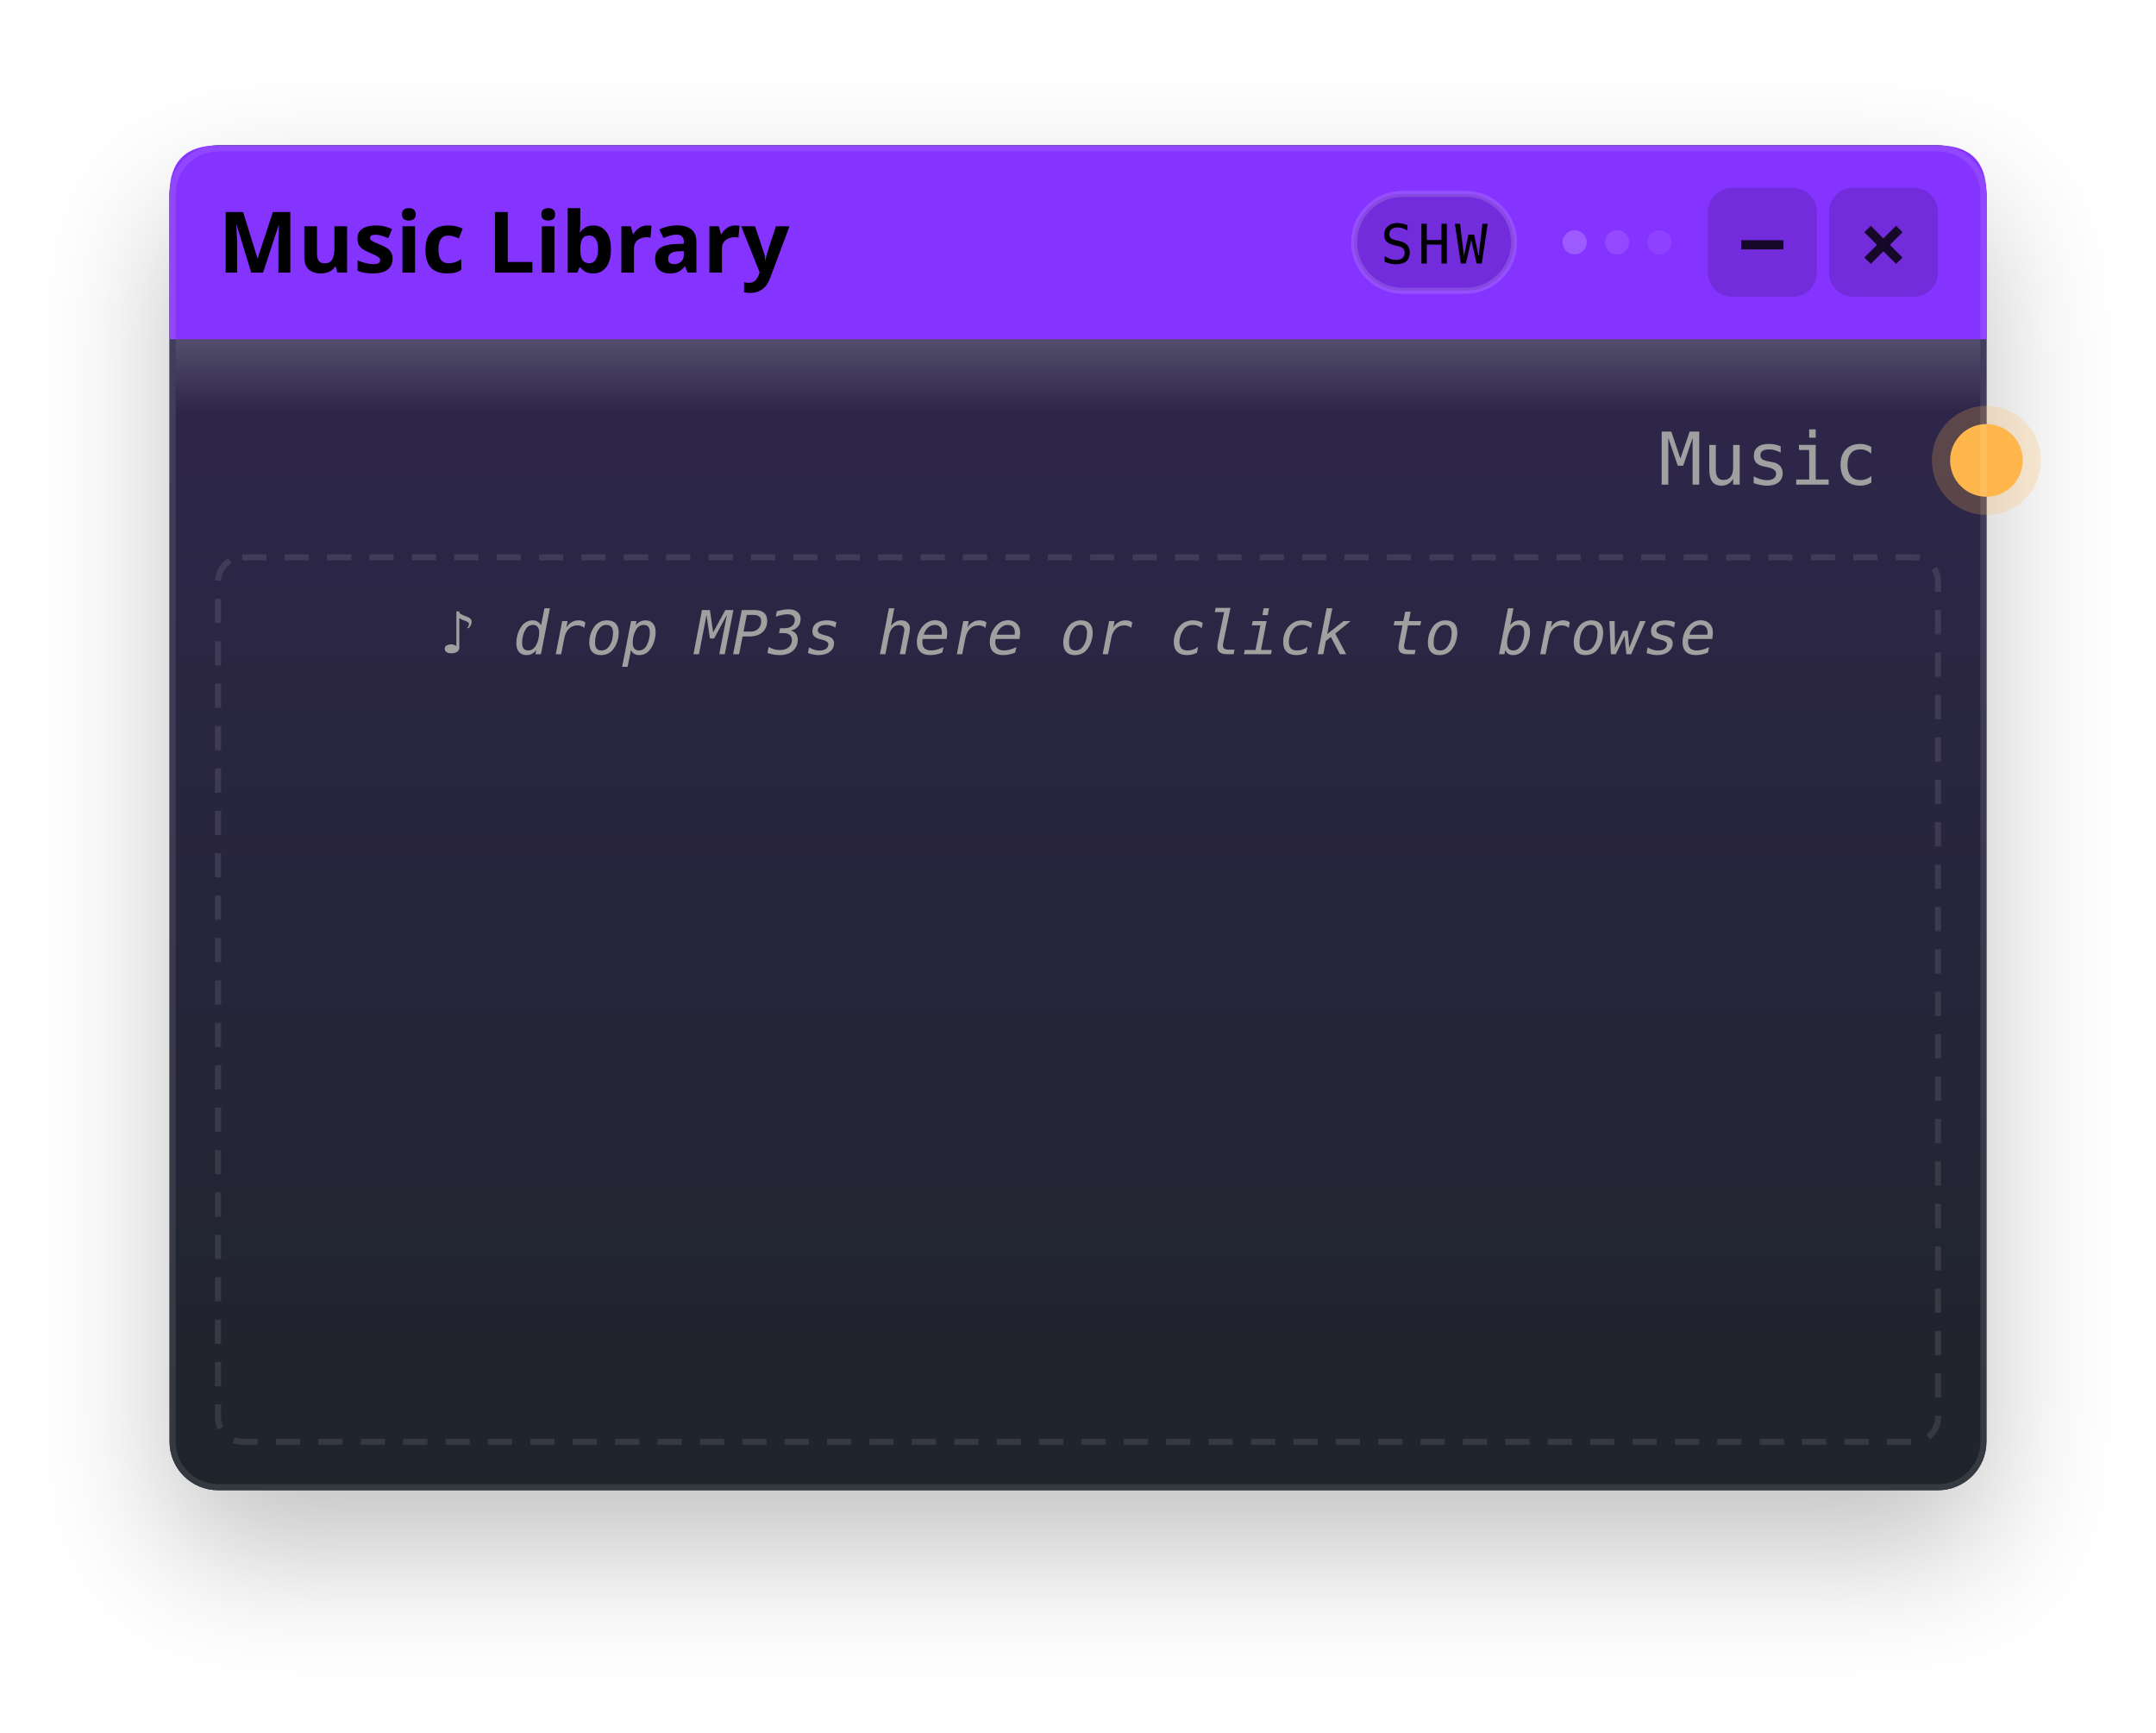
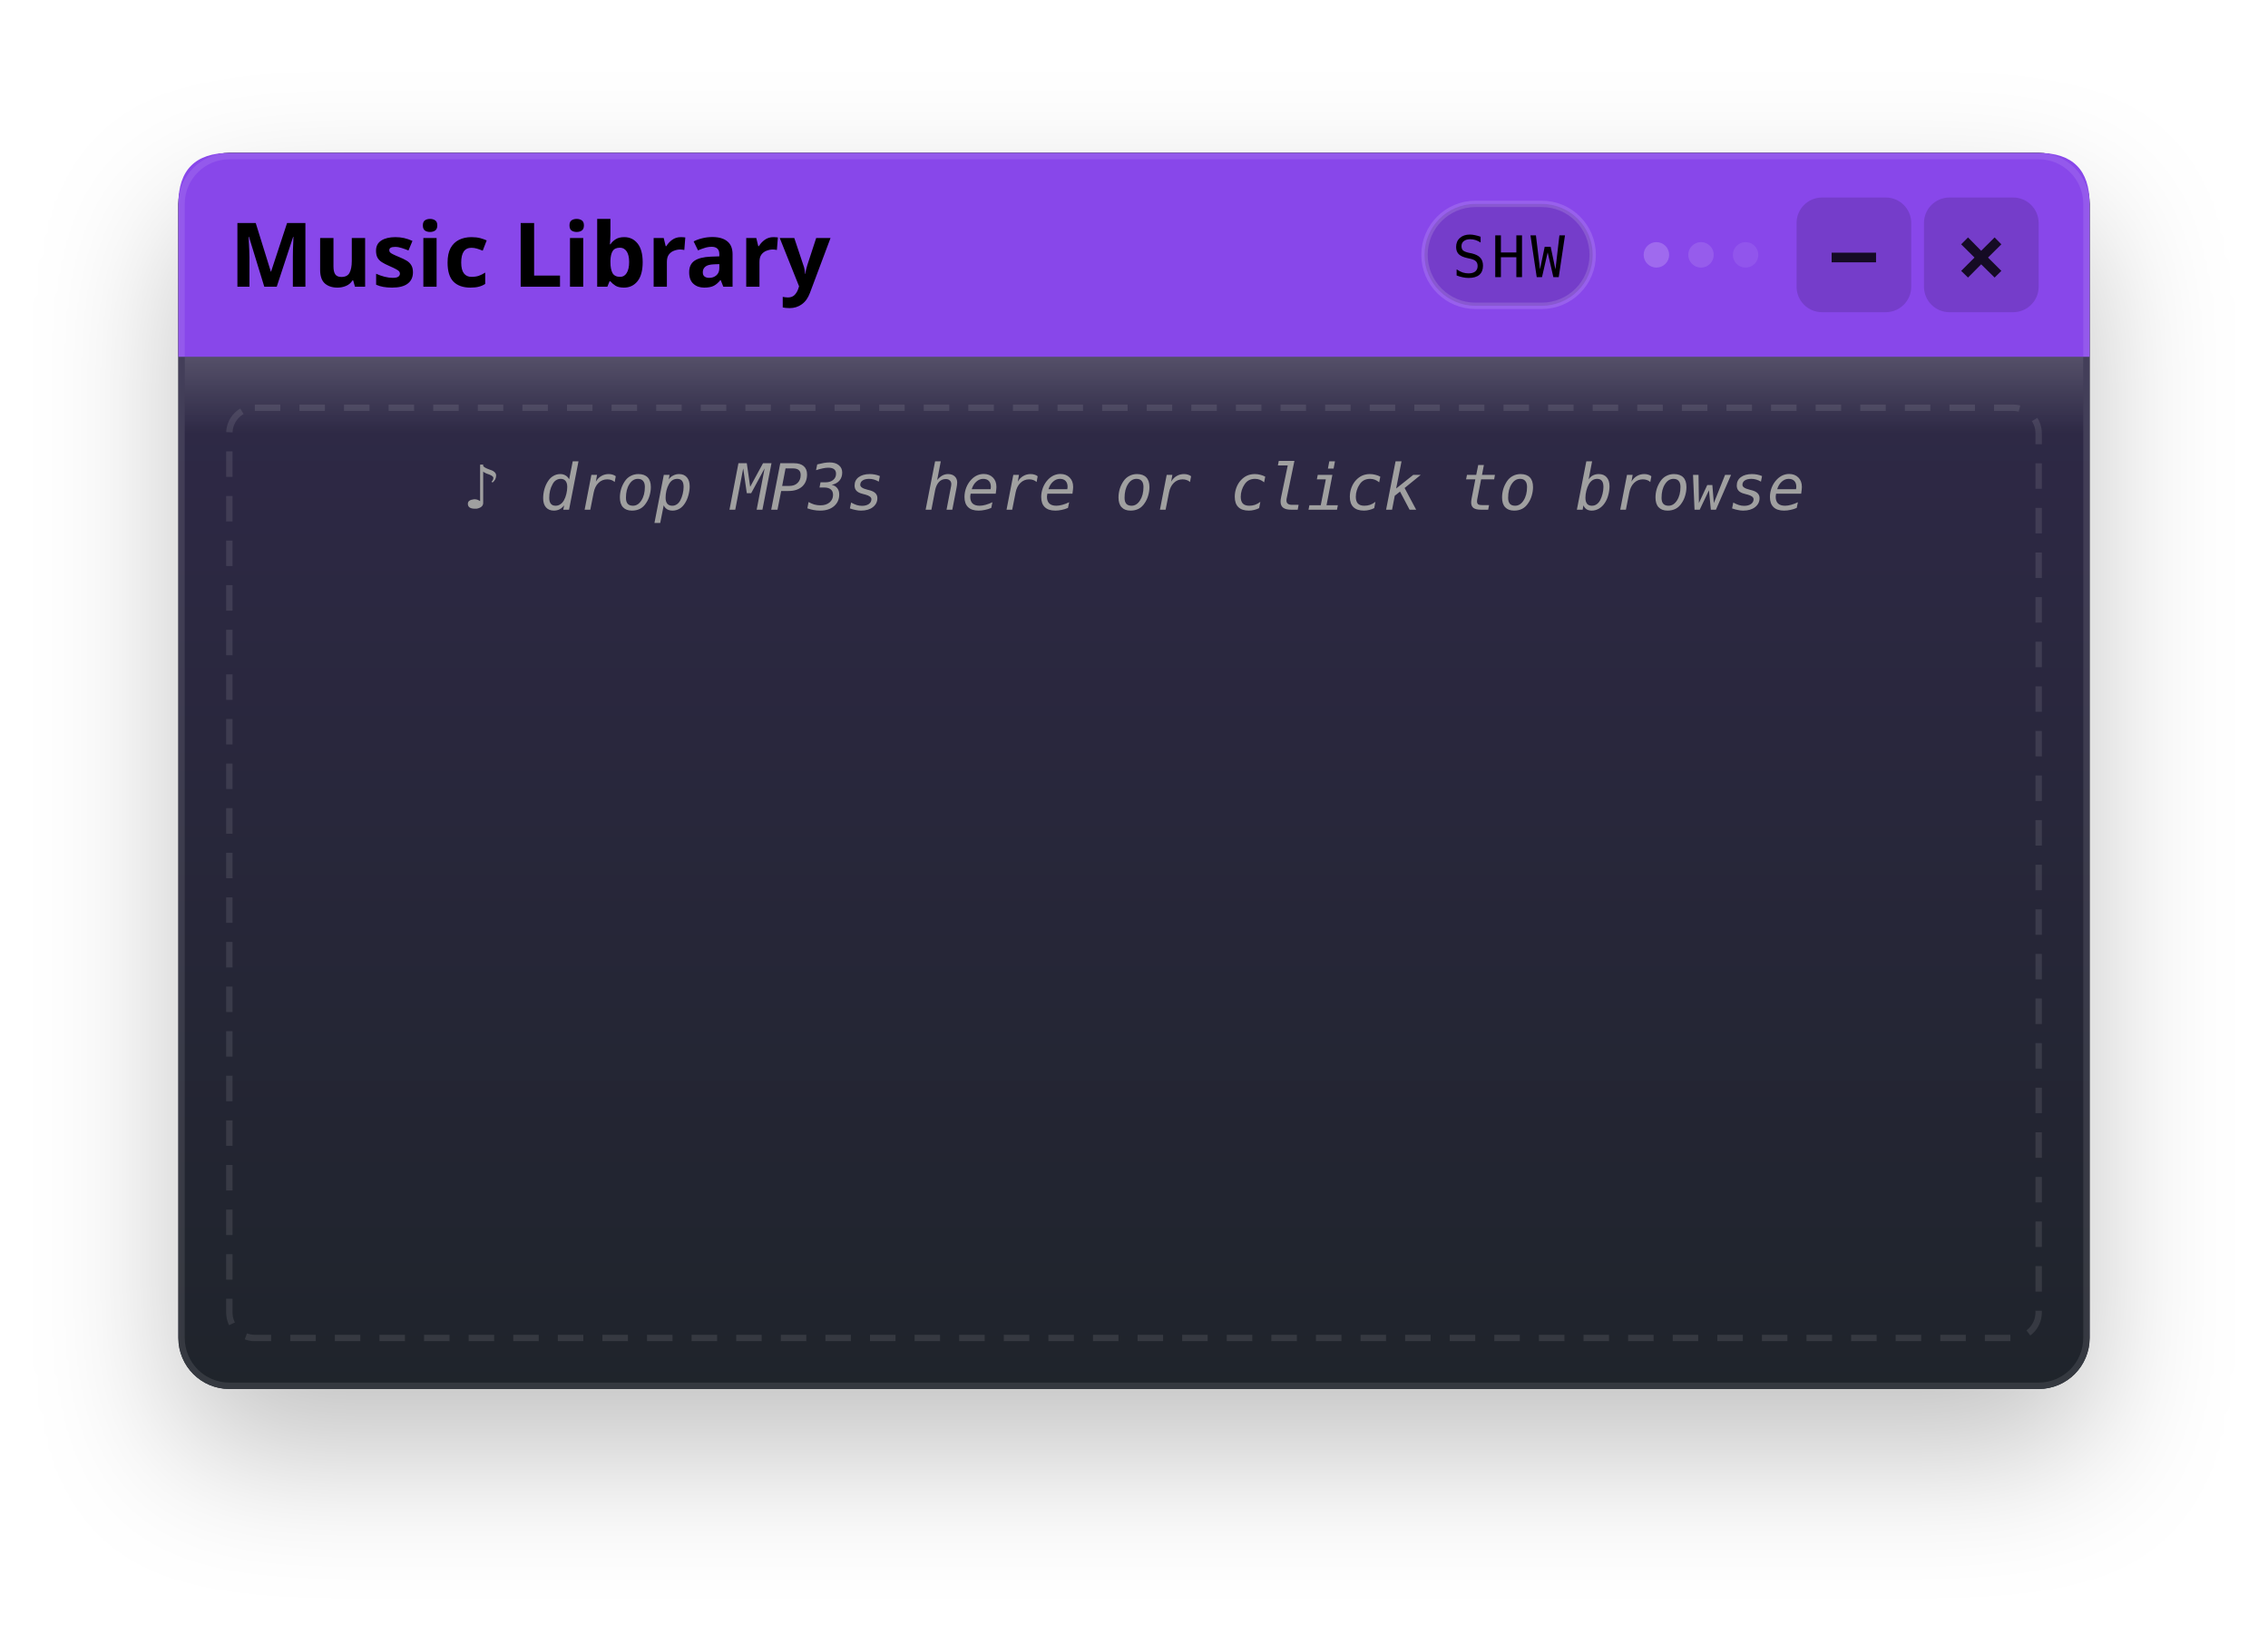
- <svg xmlns="http://www.w3.org/2000/svg" viewBox="0 0 356 286" width="356" height="286" role="img" aria-label="Music Library node">
+ <svg xmlns="http://www.w3.org/2000/svg" viewBox="0 0 356 258" width="356" height="258" role="img" aria-label="Music Library node">
  <defs>
    <filter id="shadow" x="-20%" y="-20%" width="140%" height="160%">
      <feDropShadow dx="0" dy="10" stdDeviation="11" flood-color="#000" flood-opacity="0.24" />
    </filter>
    <filter id="grey">
      <feColorMatrix type="saturate" values="0" />
    </filter>
    <linearGradient id="headerGlow" x1="0" y1="0" x2="0" y2="1">
      <stop offset="0" stop-color="#fff" stop-opacity="1" />
      <stop offset="1" stop-color="#fff" stop-opacity="0" />
    </linearGradient>
  </defs>
  <g transform="translate(28,24)">
    <defs>
      <linearGradient id="tint-show" x1="0" y1="0" x2="0" y2="1">
-         <stop offset="0" stop-color="#312751" />
+         <stop offset="0" stop-color="#322a4d" />
        <stop offset="1" stop-color="#1f242b" />
      </linearGradient>
    </defs>
-     <rect x="0" y="0" width="300" height="222" rx="8" fill="#1f242b" filter="url(#shadow)" />
-     <rect x="0" y="0" width="300" height="222" rx="8" fill="url(#tint-show)" />
-     <path d="M0,32 L0,8 Q0,0 8,0 L292,0 Q300,0 300,8 L300,32 Z" fill="#8533ff" />
+     <rect x="0" y="0" width="300" height="194" rx="8" fill="#1f242b" filter="url(#shadow)" />
+     <rect x="0" y="0" width="300" height="194" rx="8" fill="url(#tint-show)" />
+     <path d="M0,32 L0,8 Q0,0 8,0 L292,0 Q300,0 300,8 L300,32 Z" fill="#8847ea" />
    <rect x="1" y="32" width="298" height="12" fill="url(#headerGlow)" opacity="0.18" />
    <text x="8" y="21" font-family="'Audiowide','Trebuchet MS','Arial Black',sans-serif" font-size="14" font-weight="600" fill="#000">Music Library</text>
    <rect x="195.6" y="8" width="26.4" height="16" rx="8" fill="rgba(0,0,0,0.14)" stroke="rgba(255,255,255,0.14)" />
    <text x="208.8" y="19.5" text-anchor="middle" font-family="'JetBrains Mono','Cascadia Mono','Consolas',monospace" font-size="9" letter-spacing="0.08em" fill="#000">SHW</text>
    <circle cx="232" cy="16" r="2" fill="rgba(255,255,255,0.96)" opacity="0.2" />
    <circle cx="239" cy="16" r="2" fill="rgba(255,255,255,0.96)" opacity="0.12" />
    <circle cx="246" cy="16" r="2" fill="rgba(255,255,255,0.96)" opacity="0.08" />
    <rect x="254" y="7" width="18" height="18" rx="4" fill="rgba(0,0,0,0.14)" />
    <text x="263" y="20.5" text-anchor="middle" font-family="'JetBrains Mono','Cascadia Mono','Consolas',monospace" font-size="13" font-weight="700" fill="rgba(0,0,0,0.82)">−</text>
    <rect x="274" y="7" width="18" height="18" rx="4" fill="rgba(0,0,0,0.14)" />
    <text x="283" y="20.5" text-anchor="middle" font-family="'JetBrains Mono','Cascadia Mono','Consolas',monospace" font-size="13" font-weight="700" fill="rgba(0,0,0,0.82)">×</text>
-     <circle cx="300" cy="52" r="9" fill="#ffb74d" opacity="0.22" />
-     <circle cx="300" cy="52" r="6" fill="#ffb74d" />
-     <text x="282" y="56" font-family="'JetBrains Mono','Cascadia Mono','Consolas',monospace" font-size="12" fill="#a0a0a0" text-anchor="end">Music</text>
-     <rect x="8" y="68" width="284" height="146" rx="4" fill="none" stroke="rgba(255,255,255,0.1)" stroke-dasharray="4 3" />
-     <text x="150" y="84" text-anchor="middle" font-family="'JetBrains Mono','Cascadia Mono','Consolas',monospace" font-size="10" font-style="italic" fill="#a0a0a0">♪ drop MP3s here or click to browse</text>
-     <rect x="0.5" y="0.5" width="299" height="221" rx="7.5" fill="none" stroke="rgba(255,255,255,0.1)" />
+     <rect x="8" y="40" width="284" height="146" rx="4" fill="none" stroke="rgba(255,255,255,0.1)" stroke-dasharray="4 3" />
+     <text x="150" y="56" text-anchor="middle" font-family="'JetBrains Mono','Cascadia Mono','Consolas',monospace" font-size="10" font-style="italic" fill="#a0a0a0">♪ drop MP3s here or click to browse</text>
+     <rect x="0.5" y="0.5" width="299" height="193" rx="7.5" fill="none" stroke="rgba(255,255,255,0.1)" />
  </g>
</svg>
